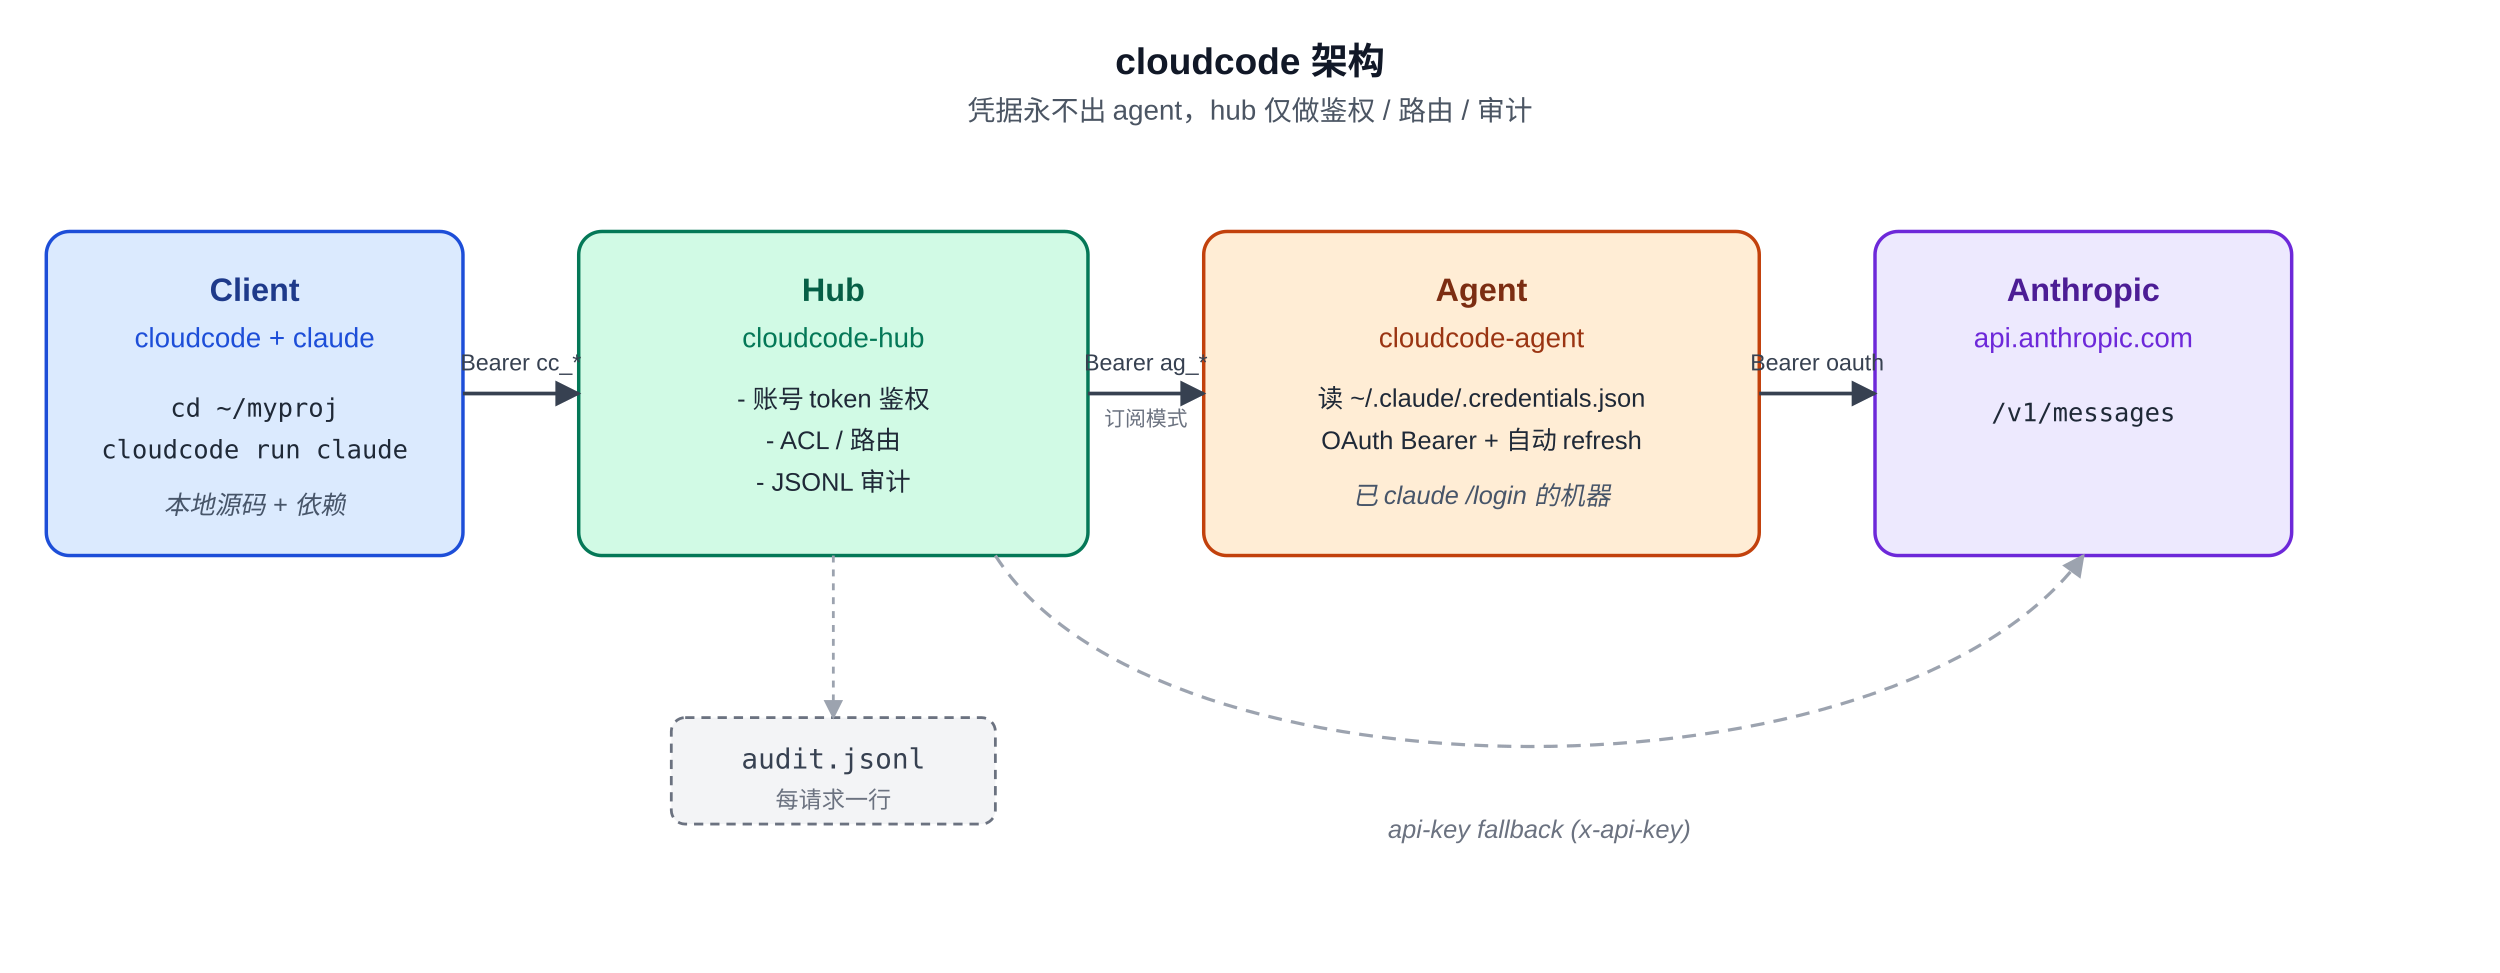
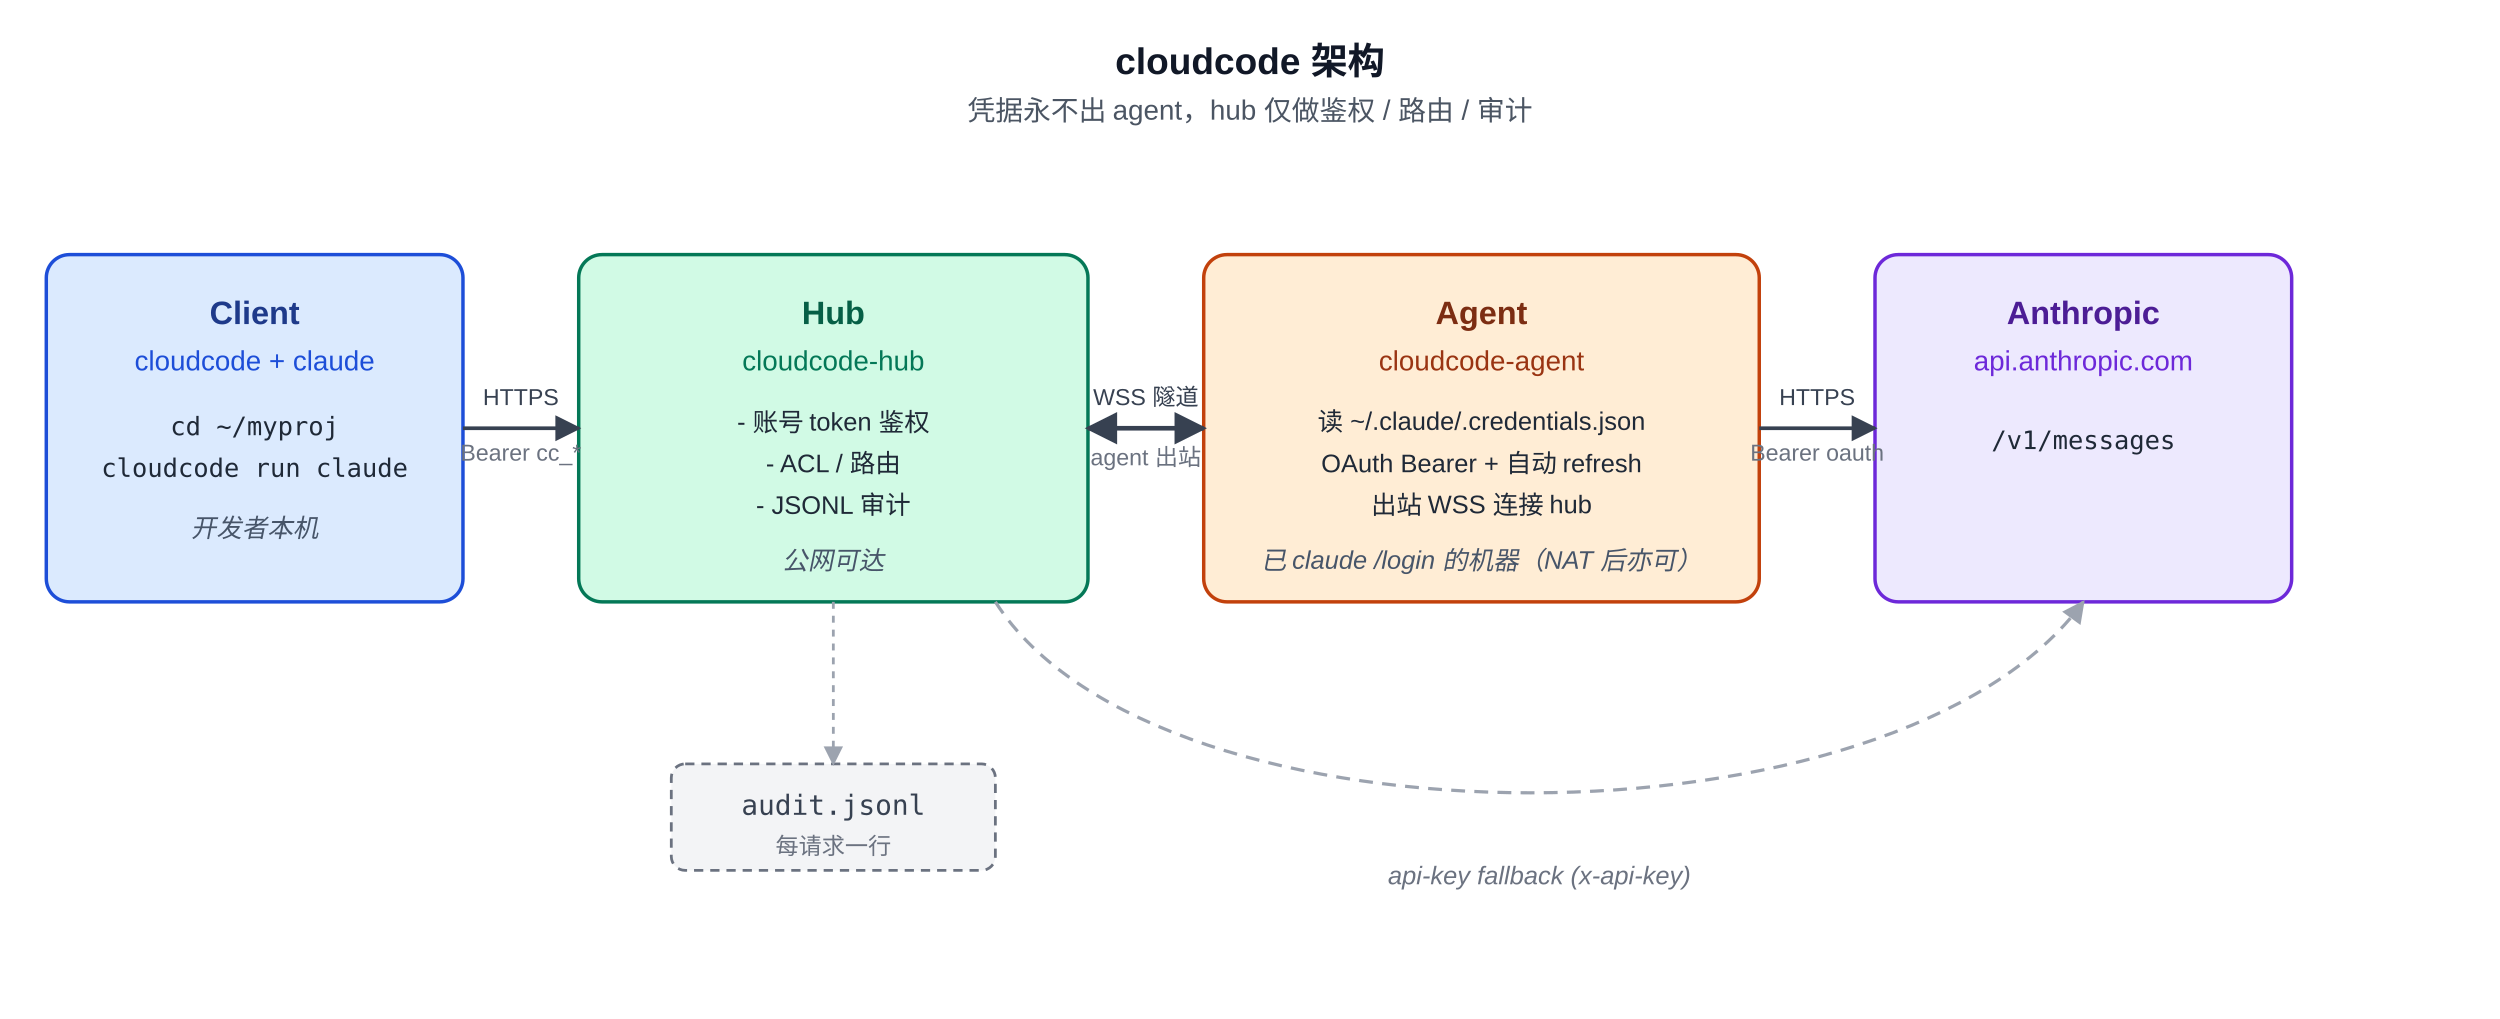
- <svg xmlns="http://www.w3.org/2000/svg" viewBox="0 0 1080 420" font-family="system-ui, -apple-system, 'Helvetica Neue', Arial, sans-serif" font-size="13">
+ <svg xmlns="http://www.w3.org/2000/svg" viewBox="0 0 1080 440" font-family="system-ui, -apple-system, 'Helvetica Neue', Arial, sans-serif" font-size="13">
  <defs>
    <marker id="arrow" viewBox="0 0 10 10" refX="9" refY="5" markerWidth="7" markerHeight="7" orient="auto-start-reverse">
      <path d="M 0 0 L 10 5 L 0 10 z" fill="#374151" />
+     </marker>
+     <marker id="arrow-start" viewBox="0 0 10 10" refX="1" refY="5" markerWidth="7" markerHeight="7" orient="auto">
+       <path d="M 10 0 L 0 5 L 10 10 z" fill="#374151" />
    </marker>
    <marker id="arrow-dashed" viewBox="0 0 10 10" refX="9" refY="5" markerWidth="7" markerHeight="7" orient="auto-start-reverse">
      <path d="M 0 0 L 10 5 L 0 10 z" fill="#9ca3af" />
    </marker>
  </defs>
  <text x="540" y="32" text-anchor="middle" font-size="16" font-weight="700" fill="#111827">cloudcode 架构</text>
  <text x="540" y="52" text-anchor="middle" font-size="12" fill="#4b5563">凭据永不出 agent，hub 仅做鉴权 / 路由 / 审计</text>
-   <rect x="20" y="100" width="180" height="140" rx="10" fill="#dbeafe" stroke="#1d4ed8" stroke-width="1.5" />
-   <text x="110" y="130" text-anchor="middle" font-size="14" font-weight="700" fill="#1e3a8a">Client</text>
-   <text x="110" y="150" text-anchor="middle" font-size="12" fill="#1d4ed8">cloudcode + claude</text>
-   <text x="110" y="180" text-anchor="middle" font-size="11" fill="#1f2937" font-family="ui-monospace, Menlo, monospace">cd ~/myproj</text>
-   <text x="110" y="198" text-anchor="middle" font-size="11" fill="#1f2937" font-family="ui-monospace, Menlo, monospace">cloudcode run claude</text>
-   <text x="110" y="222" text-anchor="middle" font-size="11" fill="#475569" font-style="italic">本地源码 + 依赖</text>
-   <rect x="250" y="100" width="220" height="140" rx="10" fill="#d1fae5" stroke="#047857" stroke-width="1.5" />
-   <text x="360" y="130" text-anchor="middle" font-size="14" font-weight="700" fill="#065f46">Hub</text>
-   <text x="360" y="150" text-anchor="middle" font-size="12" fill="#047857">cloudcode-hub</text>
-   <text x="360" y="176" text-anchor="middle" font-size="11" fill="#1f2937">- 账号 token 鉴权</text>
-   <text x="360" y="194" text-anchor="middle" font-size="11" fill="#1f2937">- ACL / 路由</text>
-   <text x="360" y="212" text-anchor="middle" font-size="11" fill="#1f2937">- JSONL 审计</text>
-   <rect x="520" y="100" width="240" height="140" rx="10" fill="#ffedd5" stroke="#c2410c" stroke-width="1.5" />
-   <text x="640" y="130" text-anchor="middle" font-size="14" font-weight="700" fill="#7c2d12">Agent</text>
-   <text x="640" y="150" text-anchor="middle" font-size="12" fill="#9a3412">cloudcode-agent</text>
-   <text x="640" y="176" text-anchor="middle" font-size="11" fill="#1f2937">读 ~/.claude/.credentials.json</text>
-   <text x="640" y="194" text-anchor="middle" font-size="11" fill="#1f2937">OAuth Bearer + 自动 refresh</text>
-   <text x="640" y="218" text-anchor="middle" font-size="11" fill="#475569" font-style="italic">已 claude /login 的机器</text>
-   <rect x="810" y="100" width="180" height="140" rx="10" fill="#ede9fe" stroke="#6d28d9" stroke-width="1.5" />
-   <text x="900" y="130" text-anchor="middle" font-size="14" font-weight="700" fill="#4c1d95">Anthropic</text>
-   <text x="900" y="150" text-anchor="middle" font-size="12" fill="#6d28d9">api.anthropic.com</text>
-   <text x="900" y="182" text-anchor="middle" font-size="11" fill="#1f2937" font-family="ui-monospace, Menlo, monospace">/v1/messages</text>
-   <line x1="200" y1="170" x2="250" y2="170" stroke="#374151" stroke-width="1.6" marker-end="url(#arrow)" />
-   <text x="225" y="160" text-anchor="middle" font-size="10" fill="#374151">Bearer cc_*</text>
-   <line x1="470" y1="170" x2="520" y2="170" stroke="#374151" stroke-width="1.6" marker-end="url(#arrow)" />
-   <text x="495" y="160" text-anchor="middle" font-size="10" fill="#374151">Bearer ag_*</text>
-   <text x="495" y="184" text-anchor="middle" font-size="9" fill="#6b7280">订阅模式</text>
-   <line x1="760" y1="170" x2="810" y2="170" stroke="#374151" stroke-width="1.6" marker-end="url(#arrow)" />
-   <text x="785" y="160" text-anchor="middle" font-size="10" fill="#374151">Bearer oauth</text>
-   <rect x="290" y="310" width="140" height="46" rx="6" fill="#f3f4f6" stroke="#6b7280" stroke-width="1.2" stroke-dasharray="4,3" />
-   <text x="360" y="332" text-anchor="middle" font-size="12" fill="#374151" font-family="ui-monospace, Menlo, monospace">audit.jsonl</text>
-   <text x="360" y="349" text-anchor="middle" font-size="10" fill="#6b7280">每请求一行</text>
-   <line x1="360" y1="240" x2="360" y2="310" stroke="#9ca3af" stroke-width="1.2" stroke-dasharray="3,3" marker-end="url(#arrow-dashed)" />
-   <path d="M 430 240 C 500 350, 820 350, 900 240" fill="none" stroke="#9ca3af" stroke-width="1.4" stroke-dasharray="6,4" marker-end="url(#arrow-dashed)" />
-   <text x="665" y="362" text-anchor="middle" font-size="11" font-style="italic" fill="#6b7280">api-key fallback (x-api-key)</text>
+   <rect x="20" y="110" width="180" height="150" rx="10" fill="#dbeafe" stroke="#1d4ed8" stroke-width="1.5" />
+   <text x="110" y="140" text-anchor="middle" font-size="14" font-weight="700" fill="#1e3a8a">Client</text>
+   <text x="110" y="160" text-anchor="middle" font-size="12" fill="#1d4ed8">cloudcode + claude</text>
+   <text x="110" y="188" text-anchor="middle" font-size="11" fill="#1f2937" font-family="ui-monospace, Menlo, monospace">cd ~/myproj</text>
+   <text x="110" y="206" text-anchor="middle" font-size="11" fill="#1f2937" font-family="ui-monospace, Menlo, monospace">cloudcode run claude</text>
+   <text x="110" y="232" text-anchor="middle" font-size="11" fill="#475569" font-style="italic">开发者本机</text>
+   <rect x="250" y="110" width="220" height="150" rx="10" fill="#d1fae5" stroke="#047857" stroke-width="1.5" />
+   <text x="360" y="140" text-anchor="middle" font-size="14" font-weight="700" fill="#065f46">Hub</text>
+   <text x="360" y="160" text-anchor="middle" font-size="12" fill="#047857">cloudcode-hub</text>
+   <text x="360" y="186" text-anchor="middle" font-size="11" fill="#1f2937">- 账号 token 鉴权</text>
+   <text x="360" y="204" text-anchor="middle" font-size="11" fill="#1f2937">- ACL / 路由</text>
+   <text x="360" y="222" text-anchor="middle" font-size="11" fill="#1f2937">- JSONL 审计</text>
+   <text x="360" y="246" text-anchor="middle" font-size="11" fill="#475569" font-style="italic">公网可达</text>
+   <rect x="520" y="110" width="240" height="150" rx="10" fill="#ffedd5" stroke="#c2410c" stroke-width="1.5" />
+   <text x="640" y="140" text-anchor="middle" font-size="14" font-weight="700" fill="#7c2d12">Agent</text>
+   <text x="640" y="160" text-anchor="middle" font-size="12" fill="#9a3412">cloudcode-agent</text>
+   <text x="640" y="186" text-anchor="middle" font-size="11" fill="#1f2937">读 ~/.claude/.credentials.json</text>
+   <text x="640" y="204" text-anchor="middle" font-size="11" fill="#1f2937">OAuth Bearer + 自动 refresh</text>
+   <text x="640" y="222" text-anchor="middle" font-size="11" fill="#1f2937">出站 WSS 连接 hub</text>
+   <text x="640" y="246" text-anchor="middle" font-size="11" fill="#475569" font-style="italic">已 claude /login 的机器（NAT 后亦可）</text>
+   <rect x="810" y="110" width="180" height="150" rx="10" fill="#ede9fe" stroke="#6d28d9" stroke-width="1.5" />
+   <text x="900" y="140" text-anchor="middle" font-size="14" font-weight="700" fill="#4c1d95">Anthropic</text>
+   <text x="900" y="160" text-anchor="middle" font-size="12" fill="#6d28d9">api.anthropic.com</text>
+   <text x="900" y="194" text-anchor="middle" font-size="11" fill="#1f2937" font-family="ui-monospace, Menlo, monospace">/v1/messages</text>
+   <line x1="200" y1="185" x2="250" y2="185" stroke="#374151" stroke-width="1.6" marker-end="url(#arrow)" />
+   <text x="225" y="175" text-anchor="middle" font-size="10" fill="#374151">HTTPS</text>
+   <text x="225" y="199" text-anchor="middle" font-size="10" fill="#6b7280">Bearer cc_*</text>
+   <line x1="470" y1="185" x2="520" y2="185" stroke="#374151" stroke-width="2" marker-end="url(#arrow)" marker-start="url(#arrow-start)" />
+   <text x="495" y="175" text-anchor="middle" font-size="10" fill="#374151">WSS 隧道</text>
+   <text x="495" y="201" text-anchor="middle" font-size="10" fill="#6b7280">agent 出站</text>
+   <line x1="760" y1="185" x2="810" y2="185" stroke="#374151" stroke-width="1.6" marker-end="url(#arrow)" />
+   <text x="785" y="175" text-anchor="middle" font-size="10" fill="#374151">HTTPS</text>
+   <text x="785" y="199" text-anchor="middle" font-size="10" fill="#6b7280">Bearer oauth</text>
+   <rect x="290" y="330" width="140" height="46" rx="6" fill="#f3f4f6" stroke="#6b7280" stroke-width="1.2" stroke-dasharray="4,3" />
+   <text x="360" y="352" text-anchor="middle" font-size="12" fill="#374151" font-family="ui-monospace, Menlo, monospace">audit.jsonl</text>
+   <text x="360" y="369" text-anchor="middle" font-size="10" fill="#6b7280">每请求一行</text>
+   <line x1="360" y1="260" x2="360" y2="330" stroke="#9ca3af" stroke-width="1.2" stroke-dasharray="3,3" marker-end="url(#arrow-dashed)" />
+   <path d="M 430 260 C 500 370, 820 370, 900 260" fill="none" stroke="#9ca3af" stroke-width="1.4" stroke-dasharray="6,4" marker-end="url(#arrow-dashed)" />
+   <text x="665" y="382" text-anchor="middle" font-size="11" font-style="italic" fill="#6b7280">api-key fallback (x-api-key)</text>
</svg>
